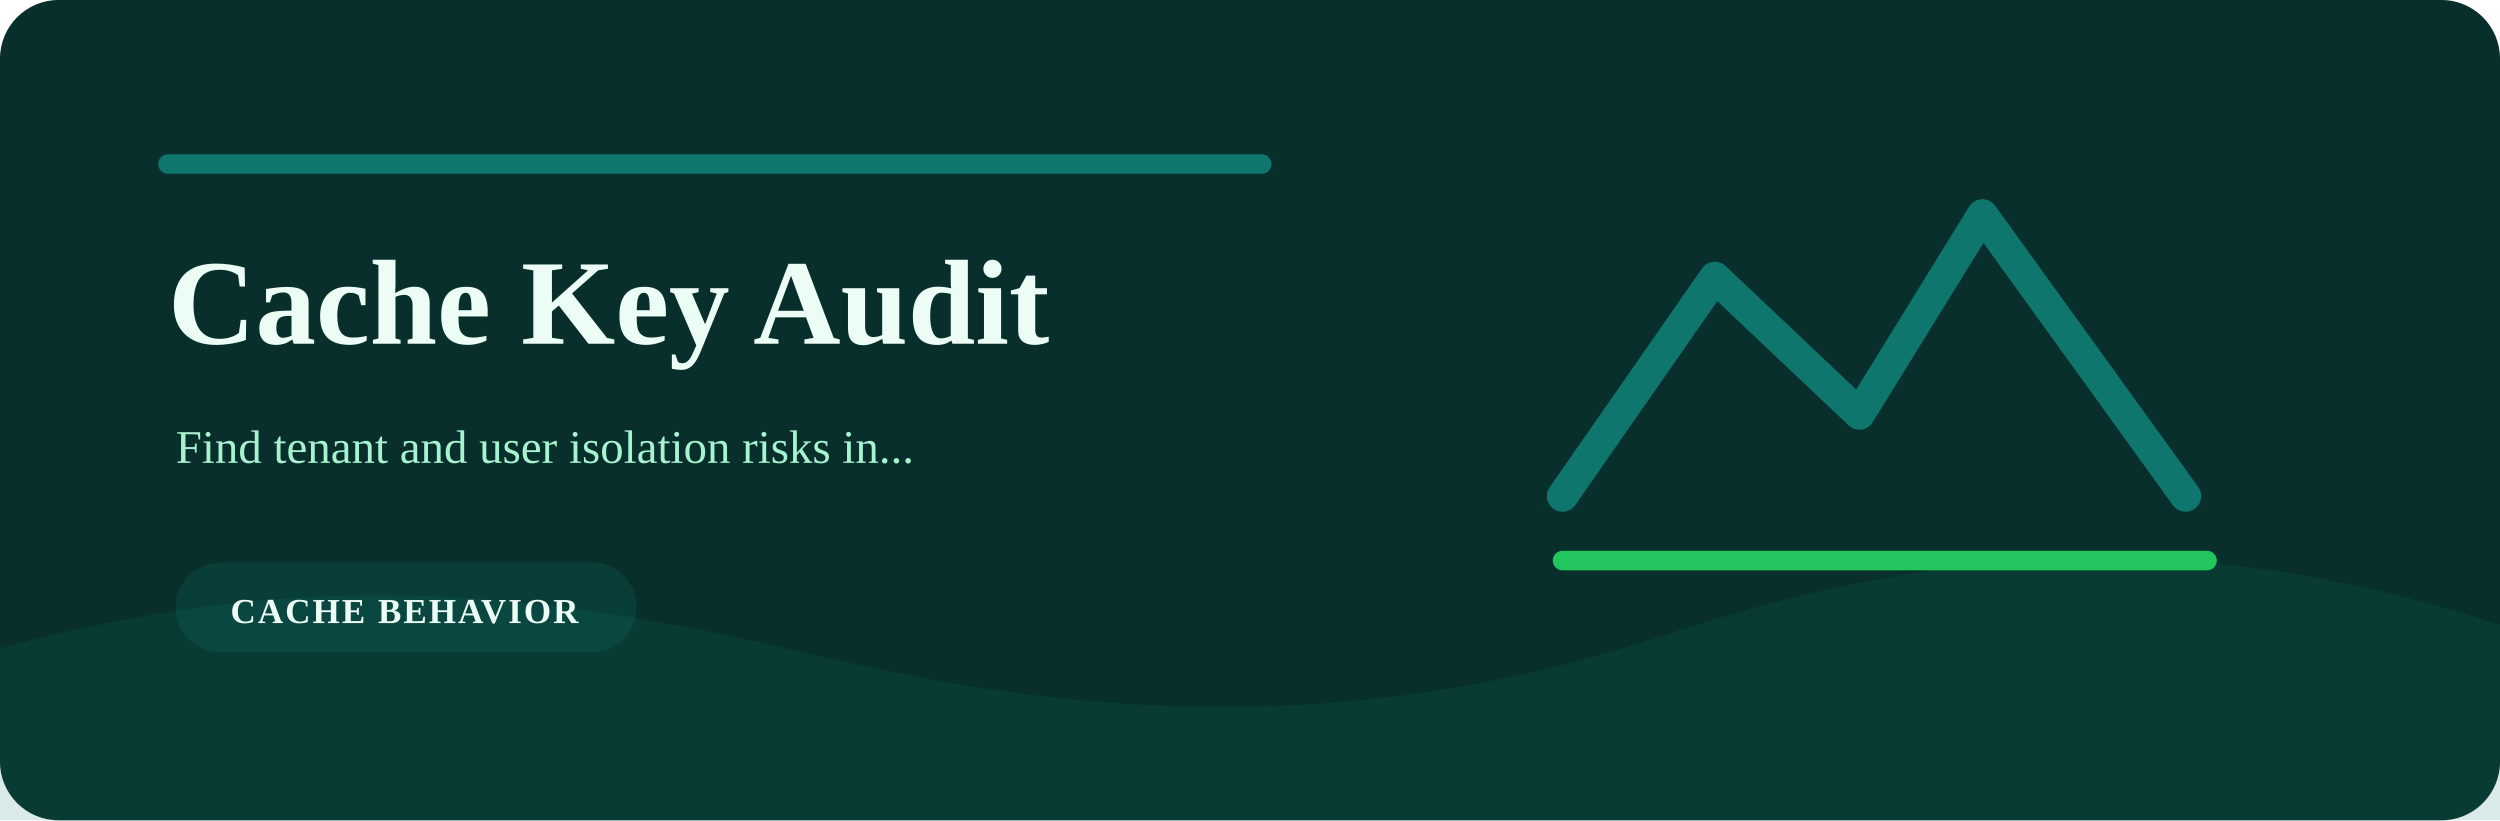
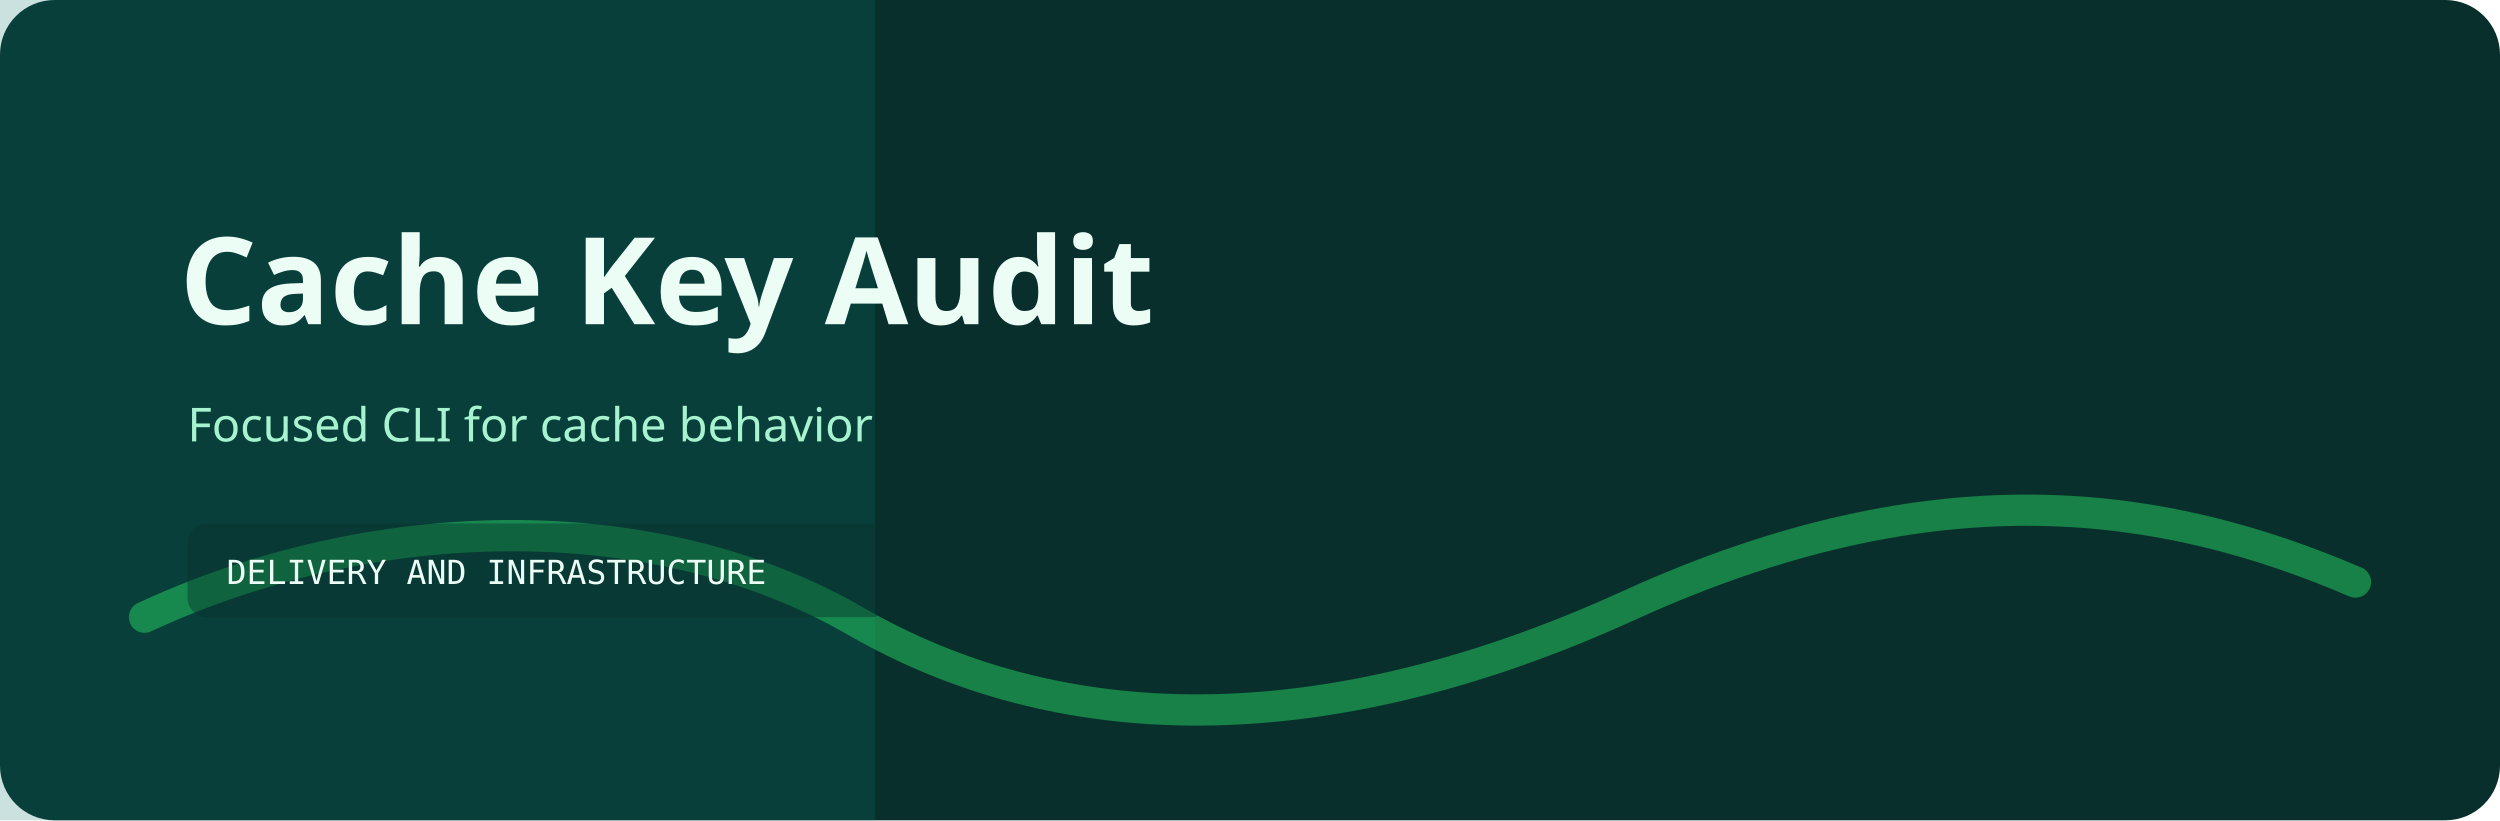
- <svg xmlns="http://www.w3.org/2000/svg" width="1280" height="420" viewBox="0 0 1280 420" fill="none" role="img" aria-label="Cache Key Audit project cover">
-   <rect width="1280" height="420" rx="30" fill="#082f2b" />
-   <path d="M0 332C168 286 293 306 420 336C560 369 699 376 853 325C1018 270 1148 277 1280 320V420H0V332Z" fill="#0f766e" opacity=".16" />
-   <path d="M86 84h560" stroke="#0f766e" stroke-width="10" stroke-linecap="round" />
-   <text x="86" y="176" fill="#ecfdf5" font-family="Source Sans 3, ui-sans-serif, system-ui" font-size="62" font-weight="800">Cache Key Audit</text>
-   <text x="90" y="237" fill="#a7f3d0" font-family="Source Sans 3, ui-sans-serif, system-ui" font-size="24" font-weight="500">Find tenant and user isolation risks in...</text>
-   <rect x="90" y="288" width="236" height="46" rx="23" fill="#0f766e" opacity=".20" />
-   <text x="118" y="319" fill="#ecfdf5" font-family="Source Sans 3, ui-sans-serif, system-ui" font-size="18" font-weight="800" letter-spacing="1">CACHE BEHAVIOR</text>
-   <path d="M800 254l78-112 74 70 63-102 104 144" fill="none" stroke="#0f766e" stroke-width="16" stroke-linecap="round" stroke-linejoin="round" />
-   <path d="M800 287h330" stroke="#22c55e" stroke-width="10" stroke-linecap="round" />
+ <svg xmlns="http://www.w3.org/2000/svg" width="1280" height="420" viewBox="0 0 1280 420" fill="none" role="img" aria-label="Cache Key Audit cover">
+   <rect width="1280" height="420" rx="28" fill="#082f2b" />
+   <rect x="0" y="0" width="448" height="420" fill="#0f766e" opacity=".22" />
+   <path d="M74 316C190 262 334 258 438 318S676 382 834 310s274-54 372-12" stroke="#22c55e" stroke-width="16" stroke-linecap="round" opacity=".55" />
+   <text x="92" y="166" fill="#ecfdf5" font-family="Manrope, ui-sans-serif, system-ui" font-size="62" font-weight="850">Cache Key Audit</text>
+   <text x="96" y="226" fill="#a7f3d0" font-family="Manrope, ui-sans-serif, system-ui" font-size="24">Focused CLI for cache behavior</text>
+   <rect x="96" y="268" width="360" height="48" rx="10" fill="#082f2b" opacity=".42" />
+   <text x="116" y="299" fill="#ecfdf5" font-family="ui-monospace, SFMono-Regular, Menlo, monospace" font-size="17">DELIVERY AND INFRASTRUCTURE</text>
</svg>
